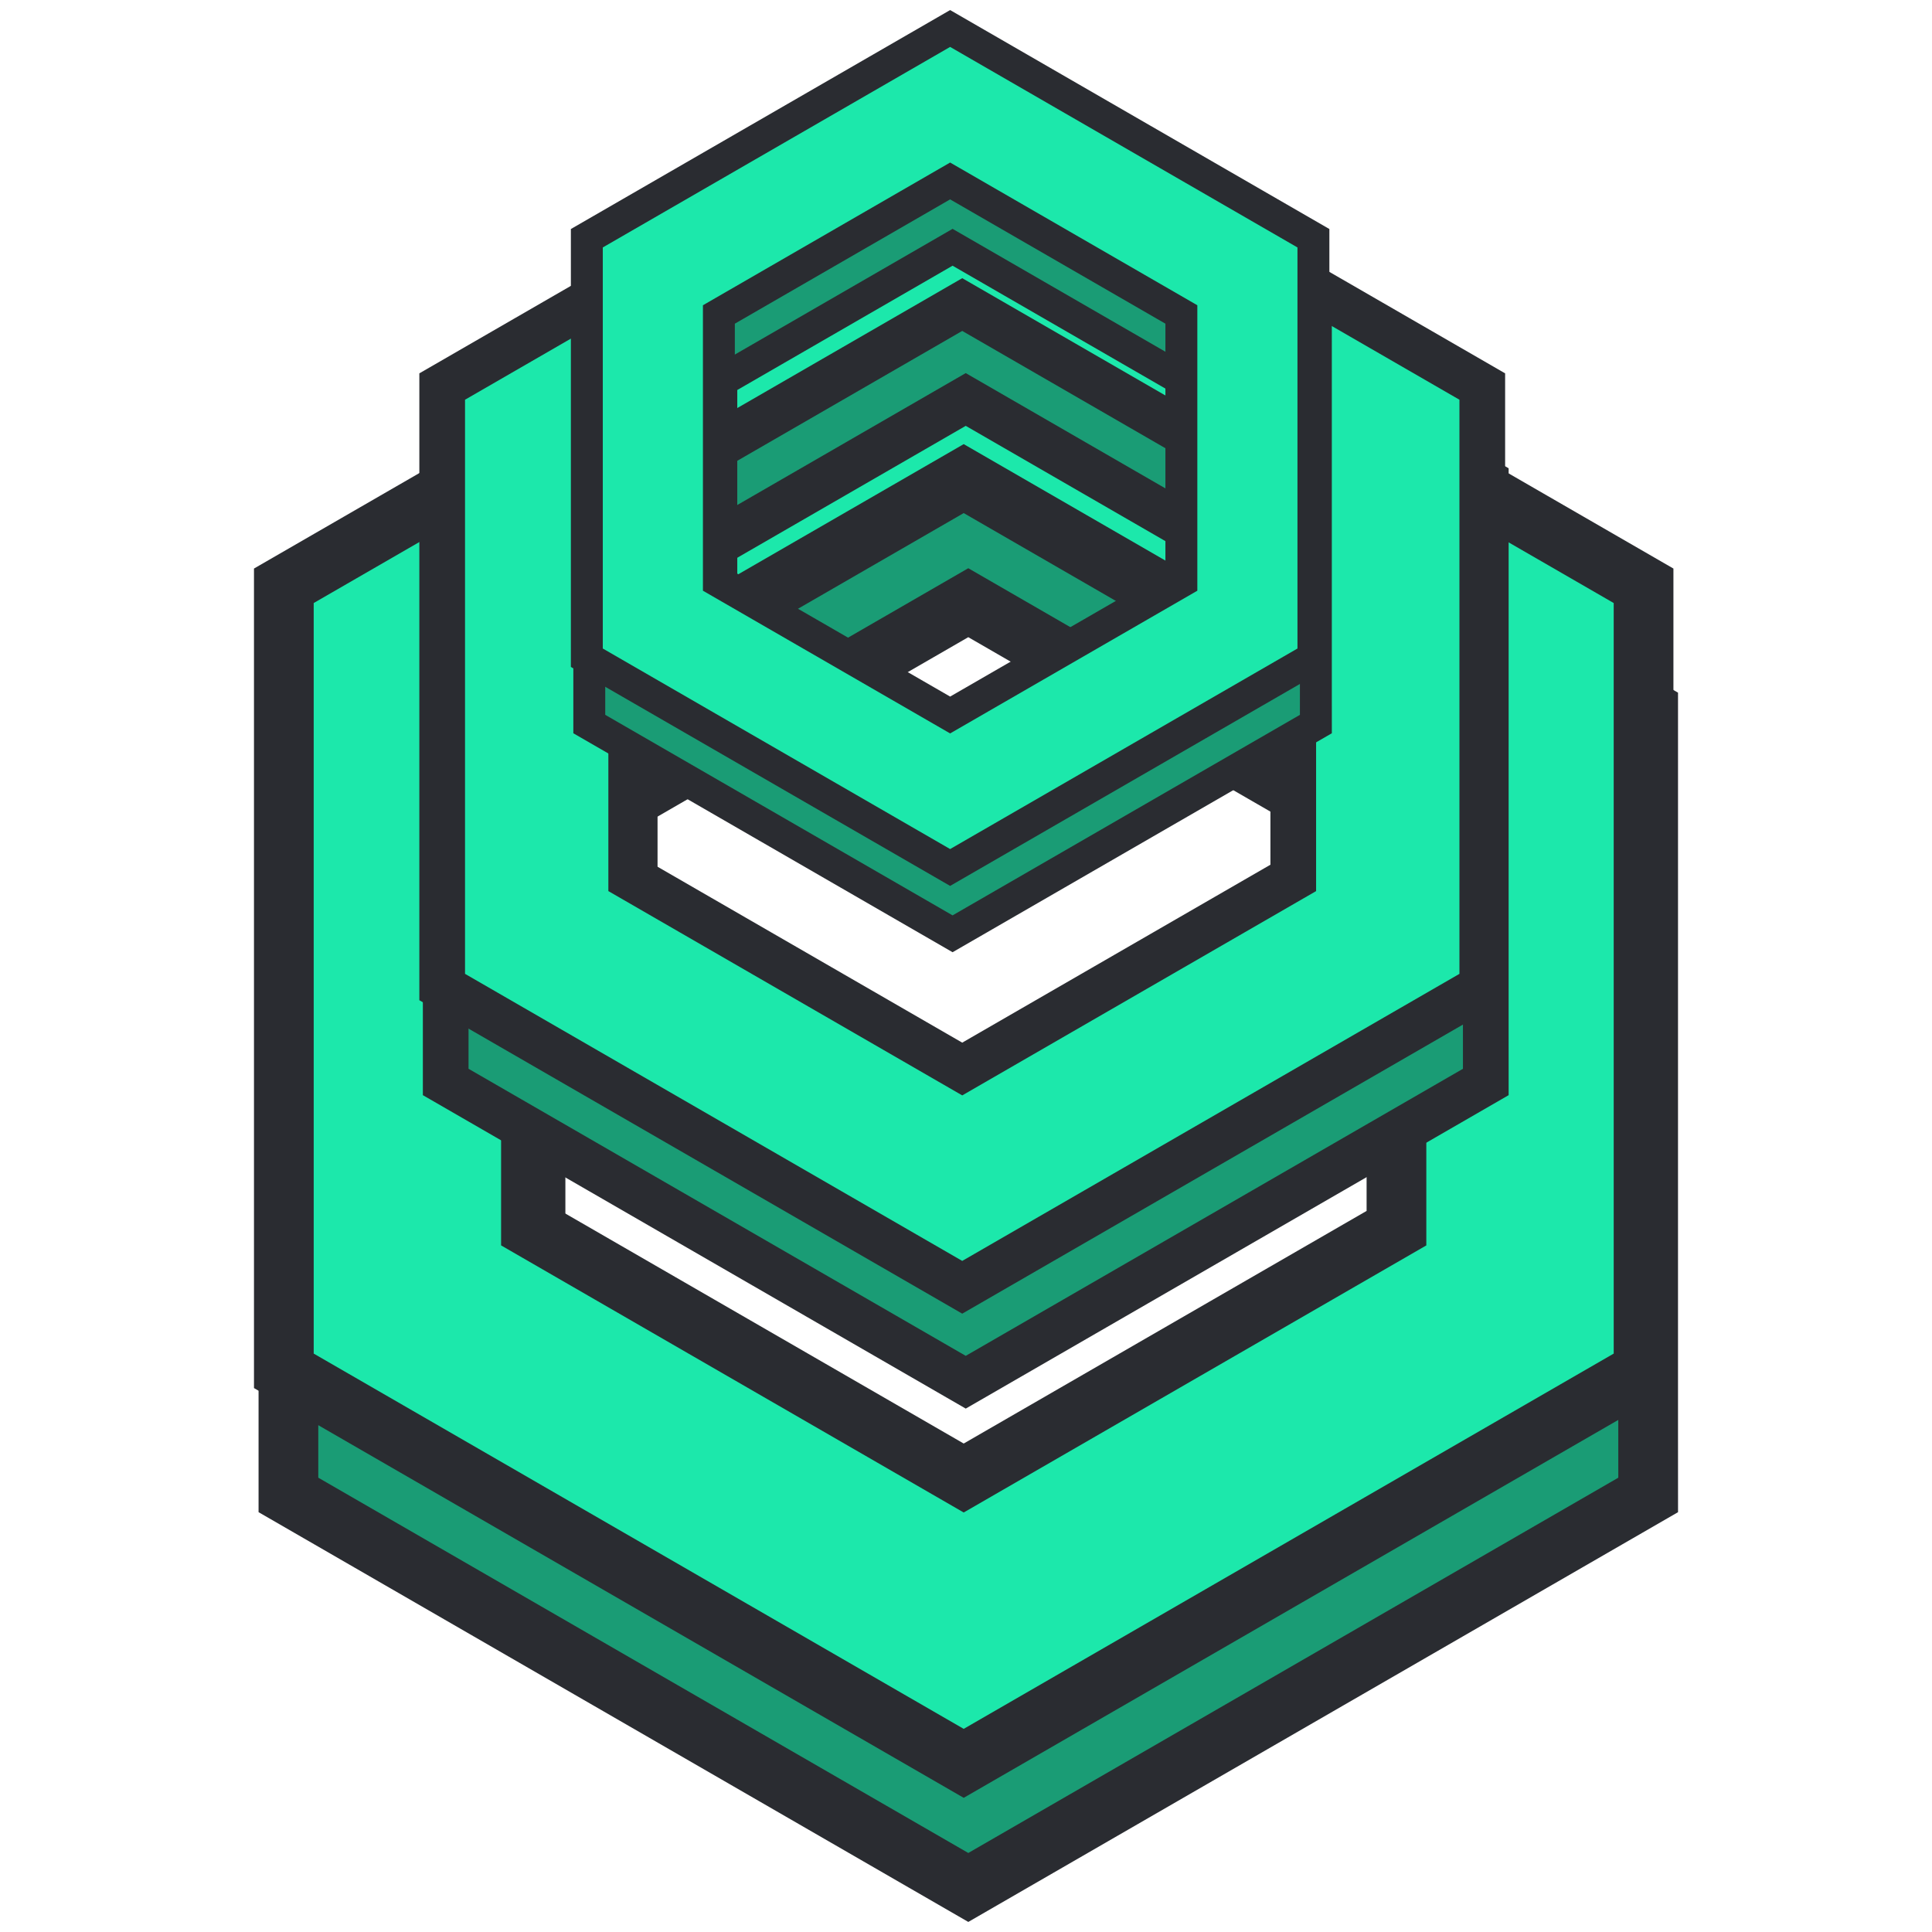
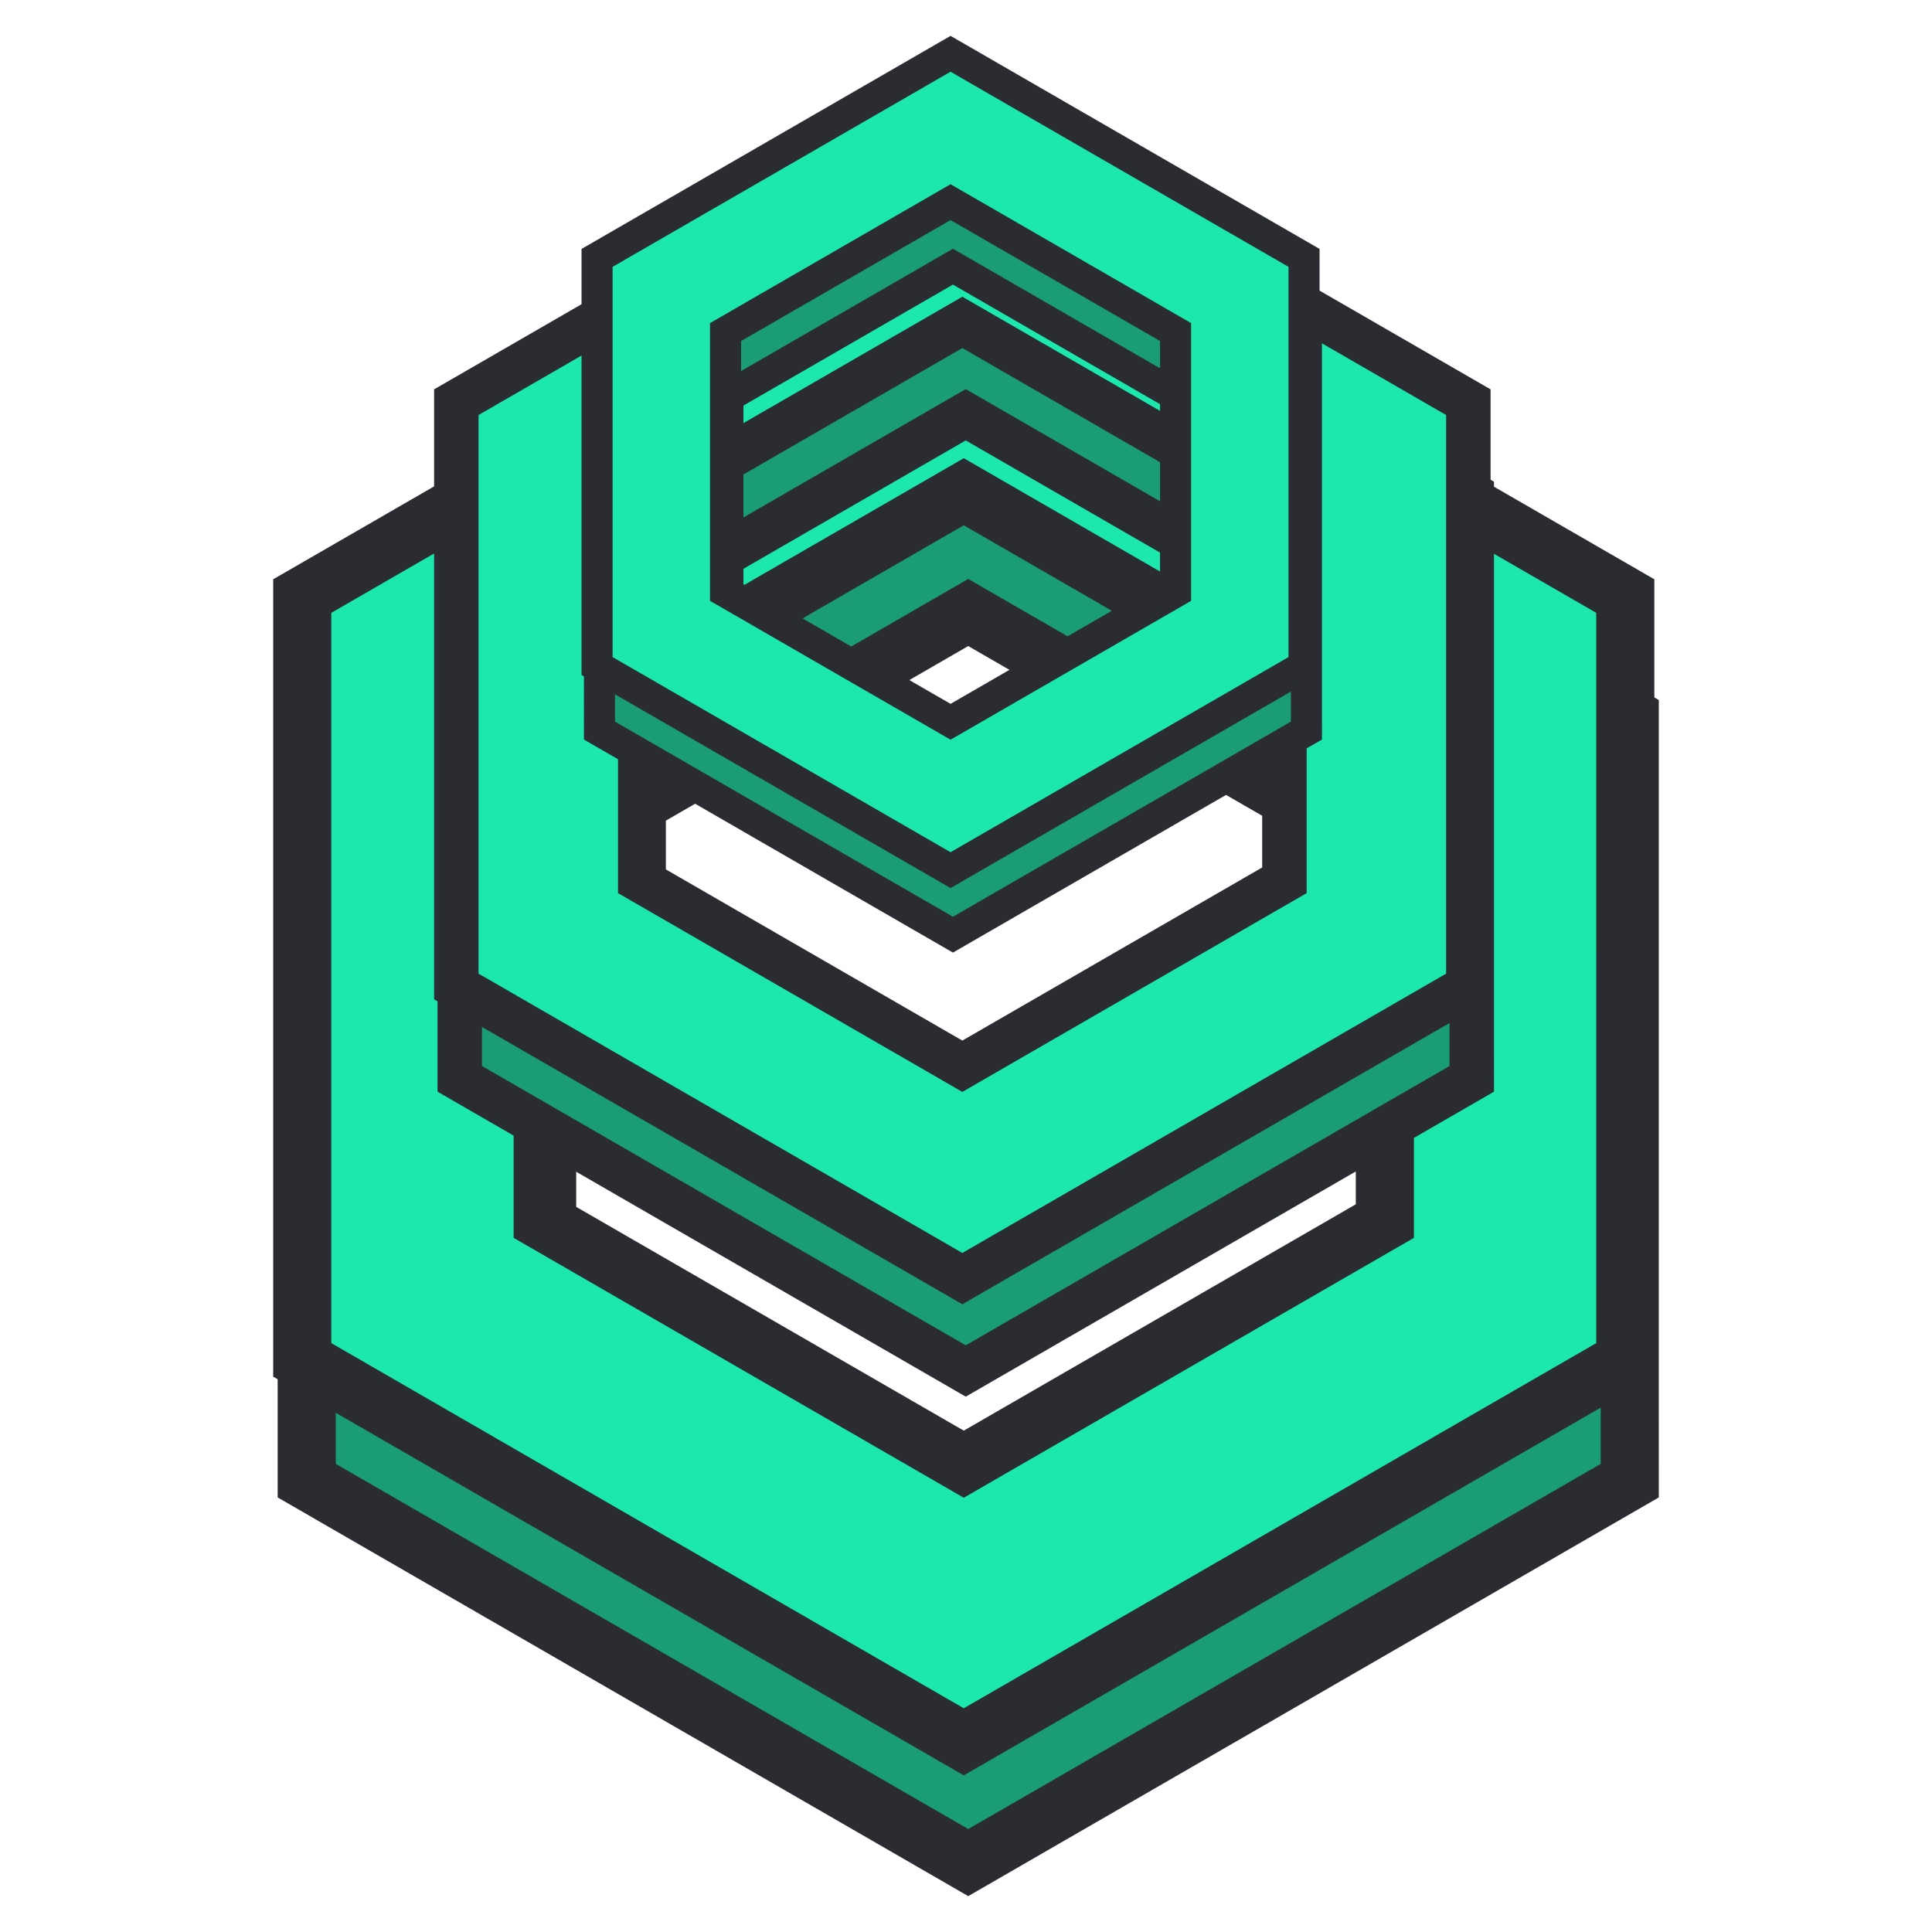
<svg xmlns="http://www.w3.org/2000/svg" width="500" height="500" viewBox="0 0 132.292 132.292" version="1.1" id="svg1" xml:space="preserve">
  <defs id="defs1">
    <rect x="116.927" y="131.946" width="301.72" height="311.915" id="rect5" />
    <rect x="134.562" y="144.81" width="293.185" height="242.836" id="rect4" />
    <rect x="104.998" y="201.882" width="239.585" height="131.247" id="rect2" />
  </defs>
-   <g id="g11" transform="matrix(0.7905245,0.4564095,-0.4564095,0.7905245,48.66776,-15.92114)">
+   <g id="g11" transform="matrix(0.7691872,0.4440905,-0.4440905,0.7691872,49.13952,-13.70606)">
    <g id="g10" transform="matrix(1.560912,0,0,1.560912,-106.2615,-105.3814)" style="mix-blend-mode:normal;stroke:#2a2c31;stroke-width:5.74;stroke-dasharray:none;stroke-opacity:1;paint-order:stroke fill markers">
      <path style="color:#000000;mix-blend-mode:normal;fill:#1a9c75;stroke:#2a2c31;stroke-width:4.788;stroke-dasharray:none;stroke-opacity:1;paint-order:stroke fill markers" d="M 27.34,13.428 12.297,39.483 27.34,65.538 H 57.426 L 72.469,39.483 71.384,37.605 57.426,13.428 Z m 4.336,7.511 H 53.089 L 63.795,39.483 53.089,58.027 H 31.676 L 20.97,39.483 Z" id="path9" transform="matrix(1.198907,0,0,1.198907,60.059,69.54636)" />
      <path style="color:#000000;fill:#1ce8ab;stroke:#2a2c31;stroke-width:33.675;stroke-dasharray:none;stroke-opacity:1;paint-order:stroke fill markers" d="m -24.805,-41.51 -105.801,183.25 105.801,183.25 H 186.793 l 105.801,-183.25 -7.625,-13.207 -98.176,-170.043 z M 5.693,11.316 H 156.293 L 231.594,141.74 156.293,272.162 H 5.693 L -69.605,141.74 Z" id="path10" transform="matrix(0.1704638,0,0,0.1704638,93.89273,87.6664)" />
    </g>
    <g id="g5" transform="matrix(1.193988,0,0,1.193988,-77.7737,-83.23229)" style="mix-blend-mode:normal;stroke:#2a2c31;stroke-width:5.74;stroke-dasharray:none;stroke-opacity:1;paint-order:stroke fill markers">
      <path style="color:#000000;mix-blend-mode:normal;fill:#1a9c75;stroke:#2a2c31;stroke-width:4.788;stroke-dasharray:none;stroke-opacity:1;paint-order:stroke fill markers" d="M 27.34,13.428 12.297,39.483 27.34,65.538 H 57.426 L 72.469,39.483 71.384,37.605 57.426,13.428 Z m 4.336,7.511 H 53.089 L 63.795,39.483 53.089,58.027 H 31.676 L 20.97,39.483 Z" id="path4" transform="matrix(1.198907,0,0,1.198907,60.059,69.54636)" />
      <path style="color:#000000;fill:#1ce8ab;stroke:#2a2c31;stroke-width:33.675;stroke-dasharray:none;stroke-opacity:1;paint-order:stroke fill markers" d="m -24.805,-41.51 -105.801,183.25 105.801,183.25 H 186.793 l 105.801,-183.25 -7.625,-13.207 -98.176,-170.043 z M 5.693,11.316 H 156.293 L 231.594,141.74 156.293,272.162 H 5.693 L -69.605,141.74 Z" id="path5" transform="matrix(0.1704638,0,0,0.1704638,93.89273,87.6664)" />
    </g>
    <g id="g13" transform="matrix(0.8340933,0,0,0.8340933,-48.75667,-58.0455)" style="mix-blend-mode:normal;stroke:#2a2c31;stroke-width:5.74;stroke-dasharray:none;stroke-opacity:1;paint-order:stroke fill markers">
      <path style="color:#000000;mix-blend-mode:normal;fill:#1a9c75;stroke:#2a2c31;stroke-width:4.788;stroke-dasharray:none;stroke-opacity:1;paint-order:stroke fill markers" d="M 27.34,13.428 12.297,39.483 27.34,65.538 H 57.426 L 72.469,39.483 71.384,37.605 57.426,13.428 Z m 4.336,7.511 H 53.089 L 63.795,39.483 53.089,58.027 H 31.676 L 20.97,39.483 Z" id="path12" transform="matrix(1.198907,0,0,1.198907,60.059,69.54636)" />
      <path style="color:#000000;fill:#1ce8ab;stroke:#2a2c31;stroke-width:33.675;stroke-dasharray:none;stroke-opacity:1;paint-order:stroke fill markers" d="m -24.805,-41.51 -105.801,183.25 105.801,183.25 H 186.793 l 105.801,-183.25 -7.625,-13.207 -98.176,-170.043 z M 5.693,11.316 H 156.293 L 231.594,141.74 156.293,272.162 H 5.693 L -69.605,141.74 Z" id="path3" transform="matrix(0.1704638,0,0,0.1704638,93.89273,87.6664)" />
    </g>
  </g>
</svg>
